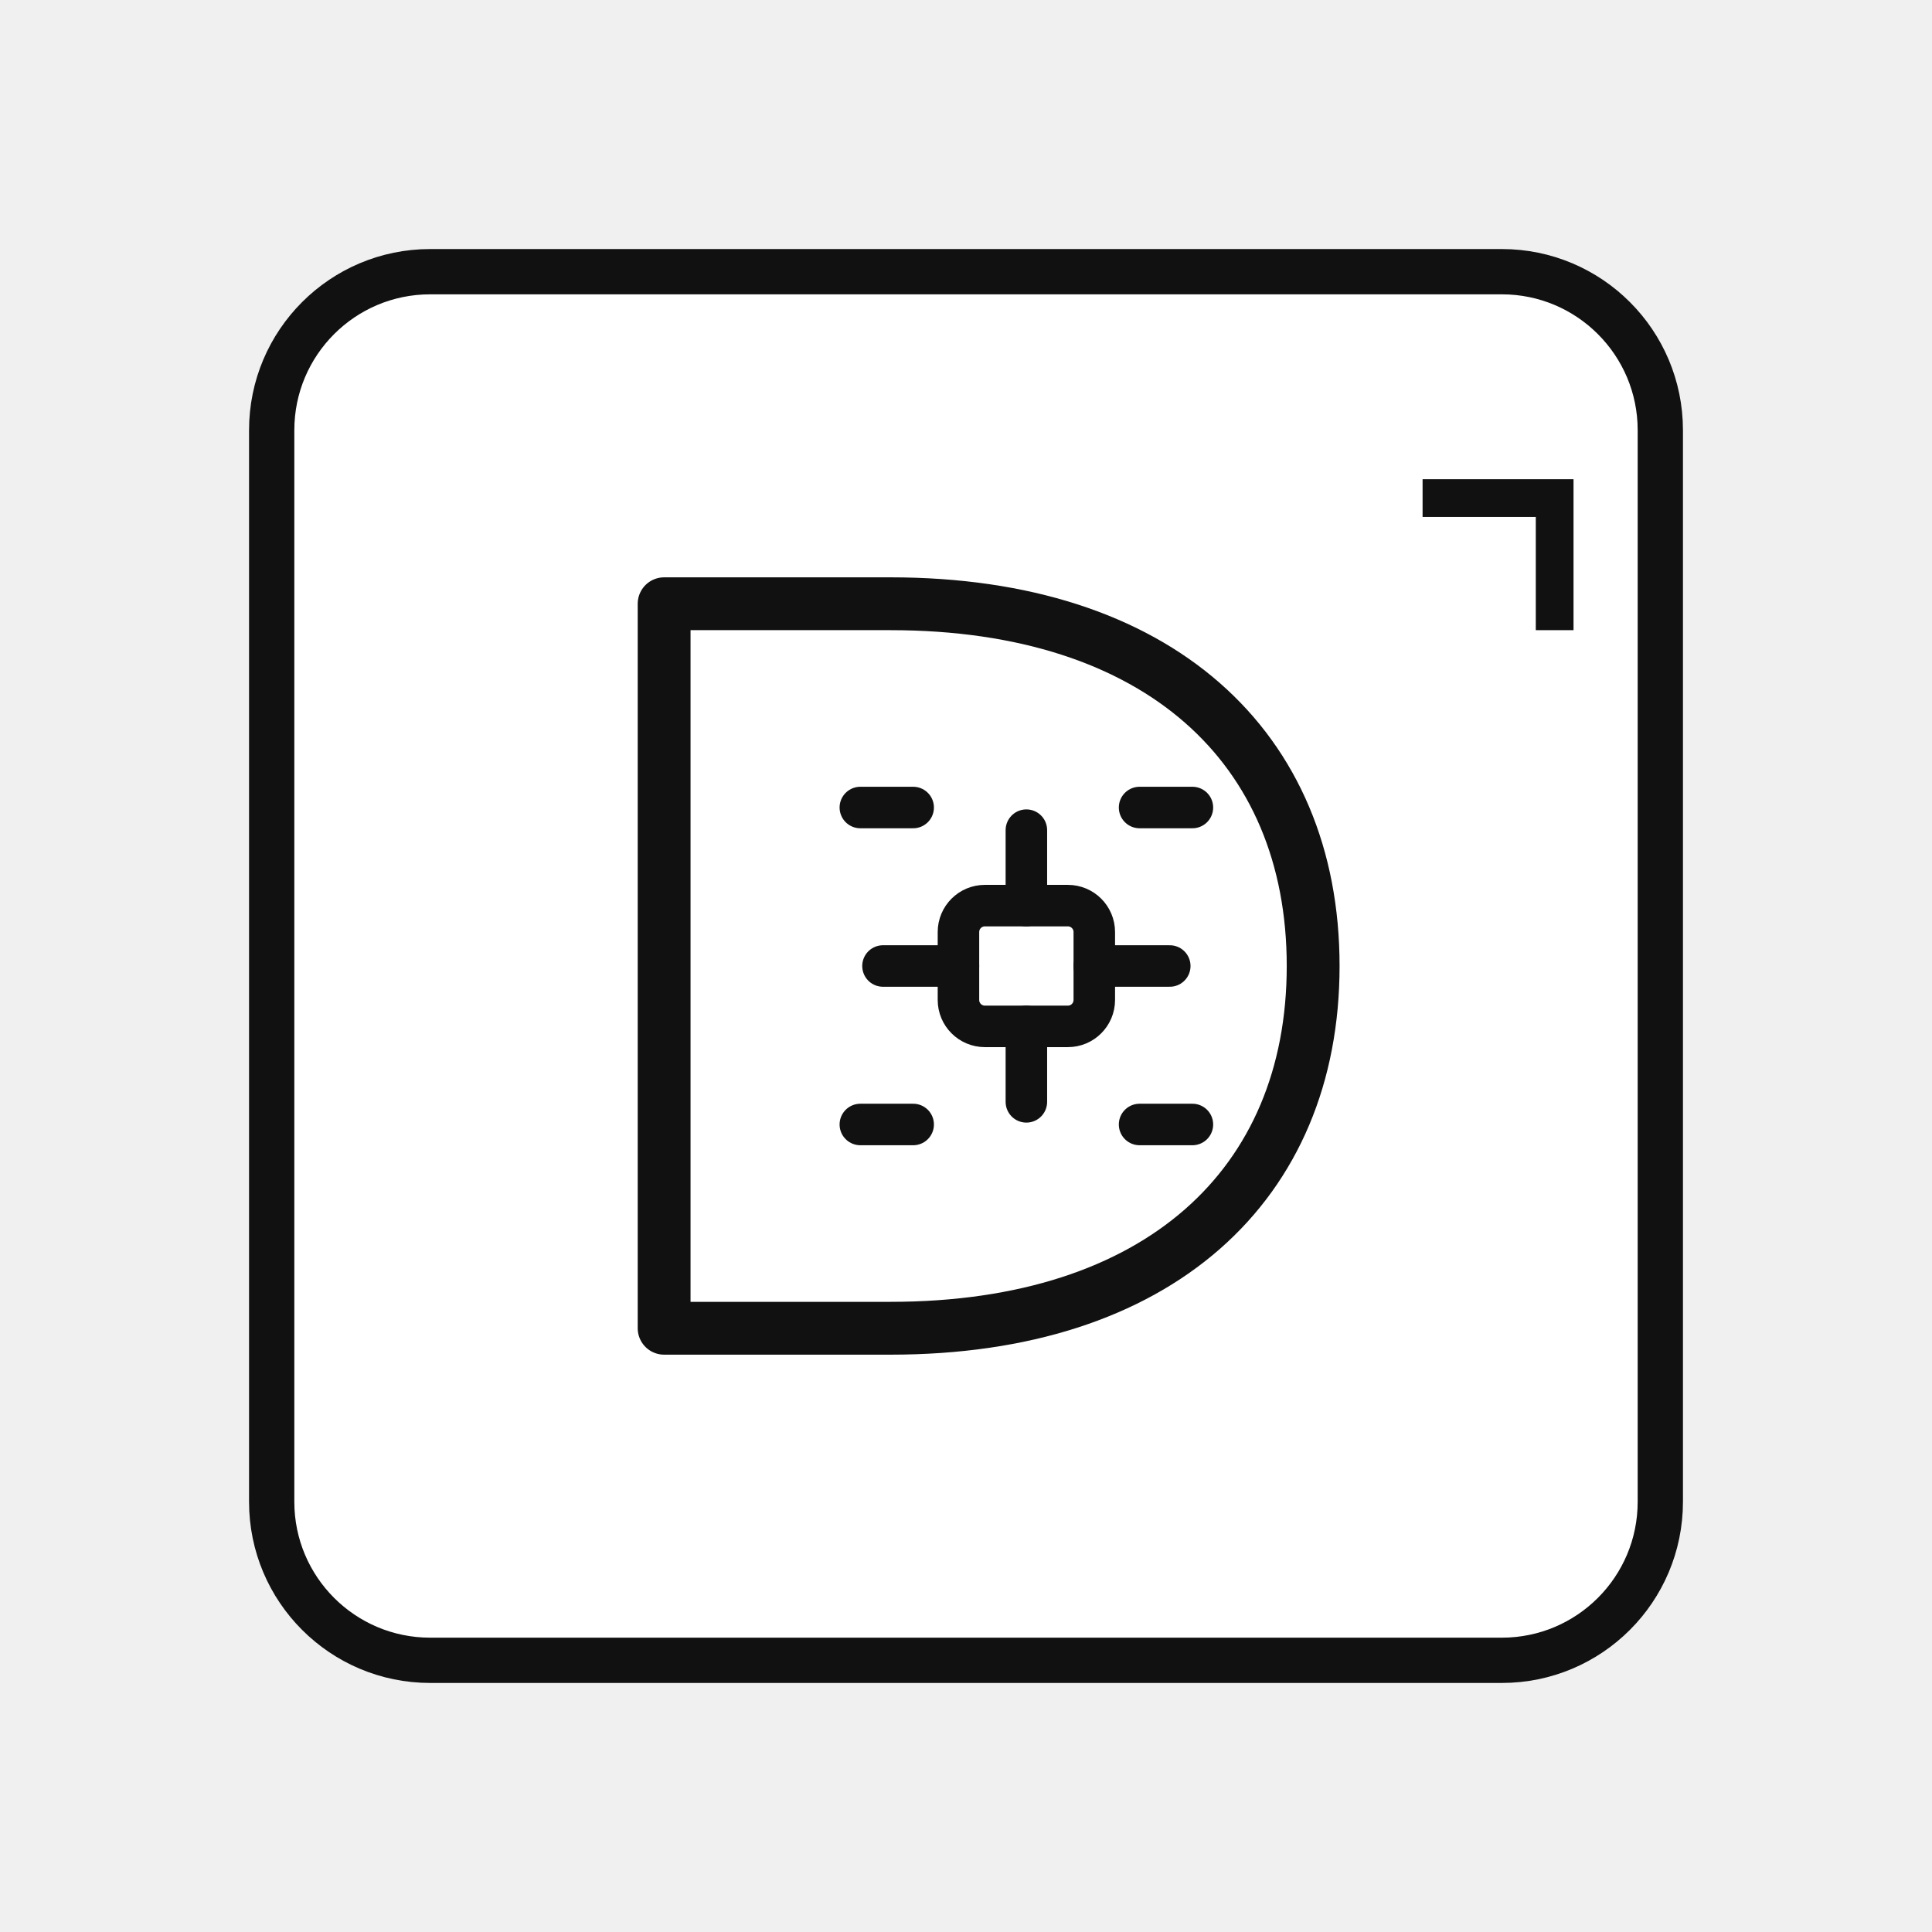
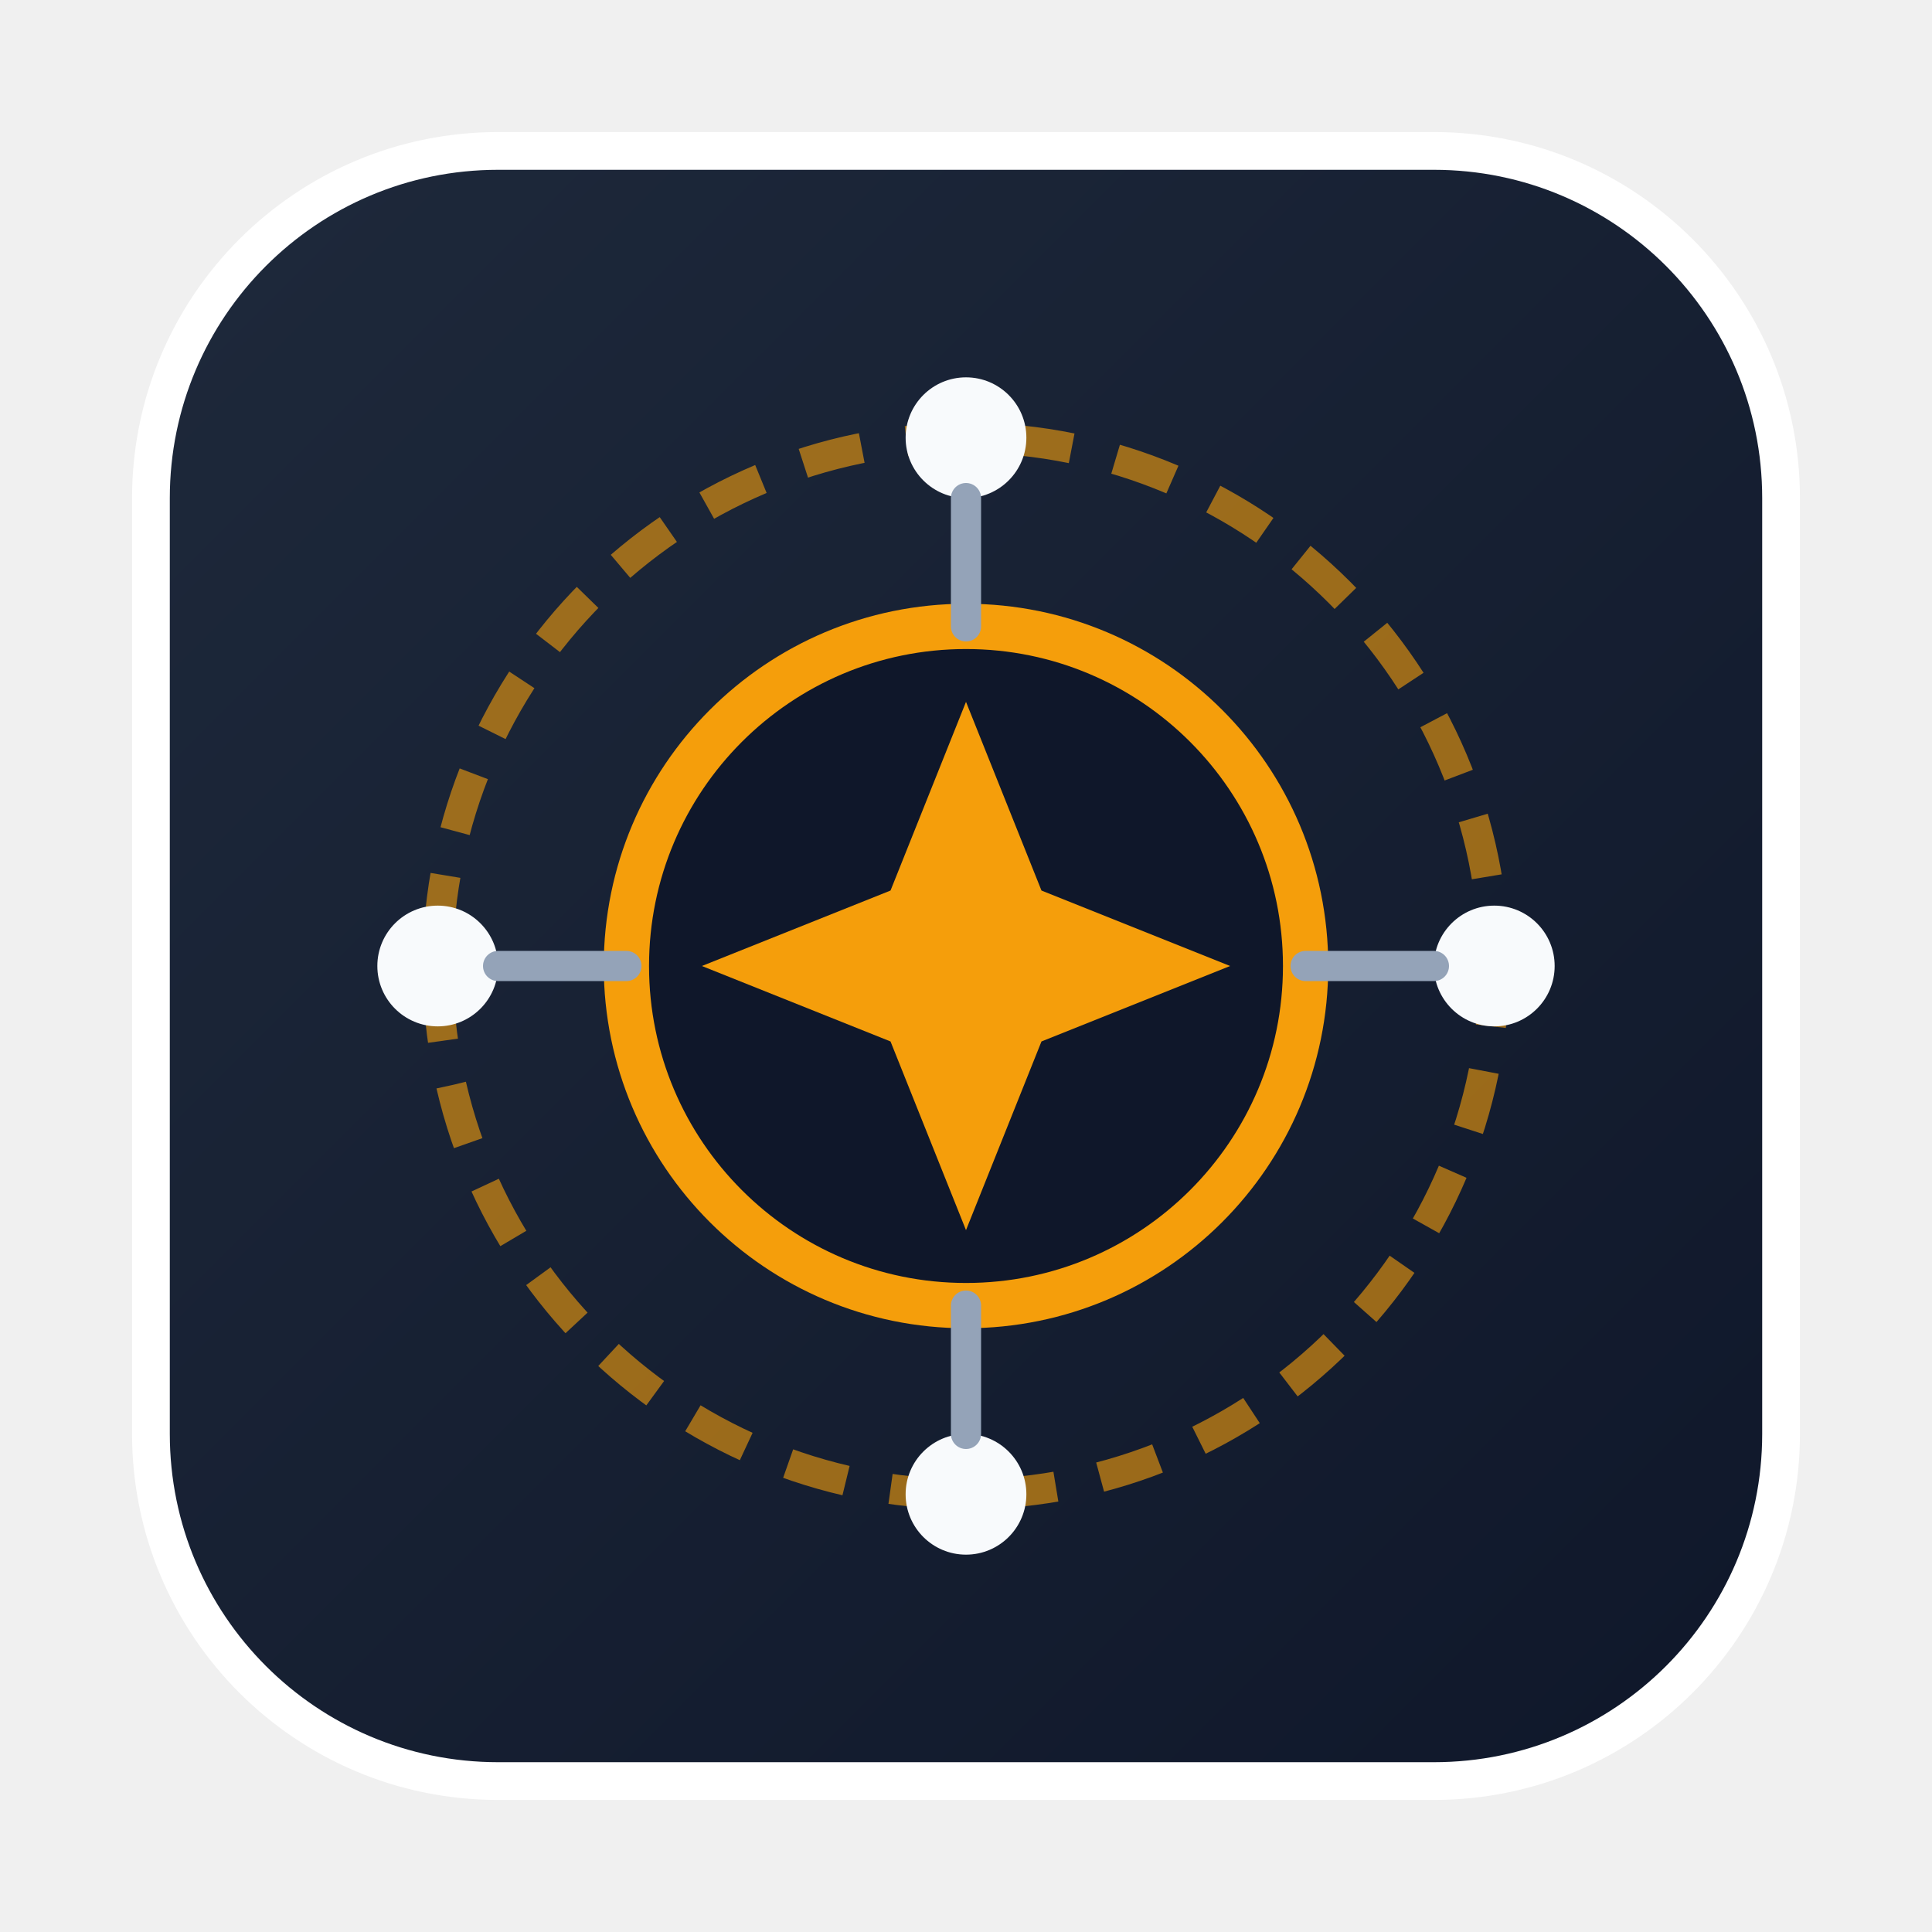
<svg xmlns="http://www.w3.org/2000/svg" width="512" height="512" viewBox="0 0 512 512" fill="none">
-   <rect x="72" y="72" width="368" height="368" rx="42" fill="#FFFFFF" stroke="#111111" stroke-width="12" />
-   <path d="M176 160V352H236C307 352 348 314 348 256C348 198 307 160 236 160H176Z" stroke="#111111" stroke-width="14" stroke-linecap="round" stroke-linejoin="round" />
-   <path d="M382 132H412V162" stroke="#111111" stroke-width="10" stroke-linecap="square" />
-   <g stroke="#111111" stroke-width="11" stroke-linecap="round" stroke-linejoin="round">
-     <rect x="254" y="240" width="36" height="32" rx="7" />
-     <path d="M272 240V220M272 292V272M254 256H234M310 256H290" />
-     <path d="M228 214H242M302 214H316M228 298H242M302 298H316" />
-   </g>
+   <defs>
+     <linearGradient id="bgGrad" x1="0%" y1="0%" x2="100%" y2="100%">
+       <stop offset="0%" stop-color="#1E293B" />
+       <stop offset="100%" stop-color="#0F172A" />
+     </linearGradient>
+   </defs>
+   <rect x="40" y="40" width="432" height="432" rx="92" fill="url(#bgGrad)" stroke="#FFFFFF" stroke-width="10" />
+   <circle cx="256" cy="256" r="140" stroke="#F59E0B" stroke-width="8" stroke-dasharray="16 12" fill="none" opacity="0.6" />
+   <circle cx="256" cy="256" r="90" fill="#0F172A" stroke="#F59E0B" stroke-width="12" />
+   <path d="M256 186L276 236L326 256L276 276L256 326L236 276L186 256L236 236Z" fill="#F59E0B" />
+   <circle cx="256" cy="116" r="16" fill="#F8FAFC" />
+   <circle cx="396" cy="256" r="16" fill="#F8FAFC" />
+   <circle cx="256" cy="396" r="16" fill="#F8FAFC" />
+   <circle cx="116" cy="256" r="16" fill="#F8FAFC" />
+   <path d="M256 132V166M380 256H346M256 380V346M132 256H166" stroke="#94A3B8" stroke-width="8" stroke-linecap="round" />
</svg>
